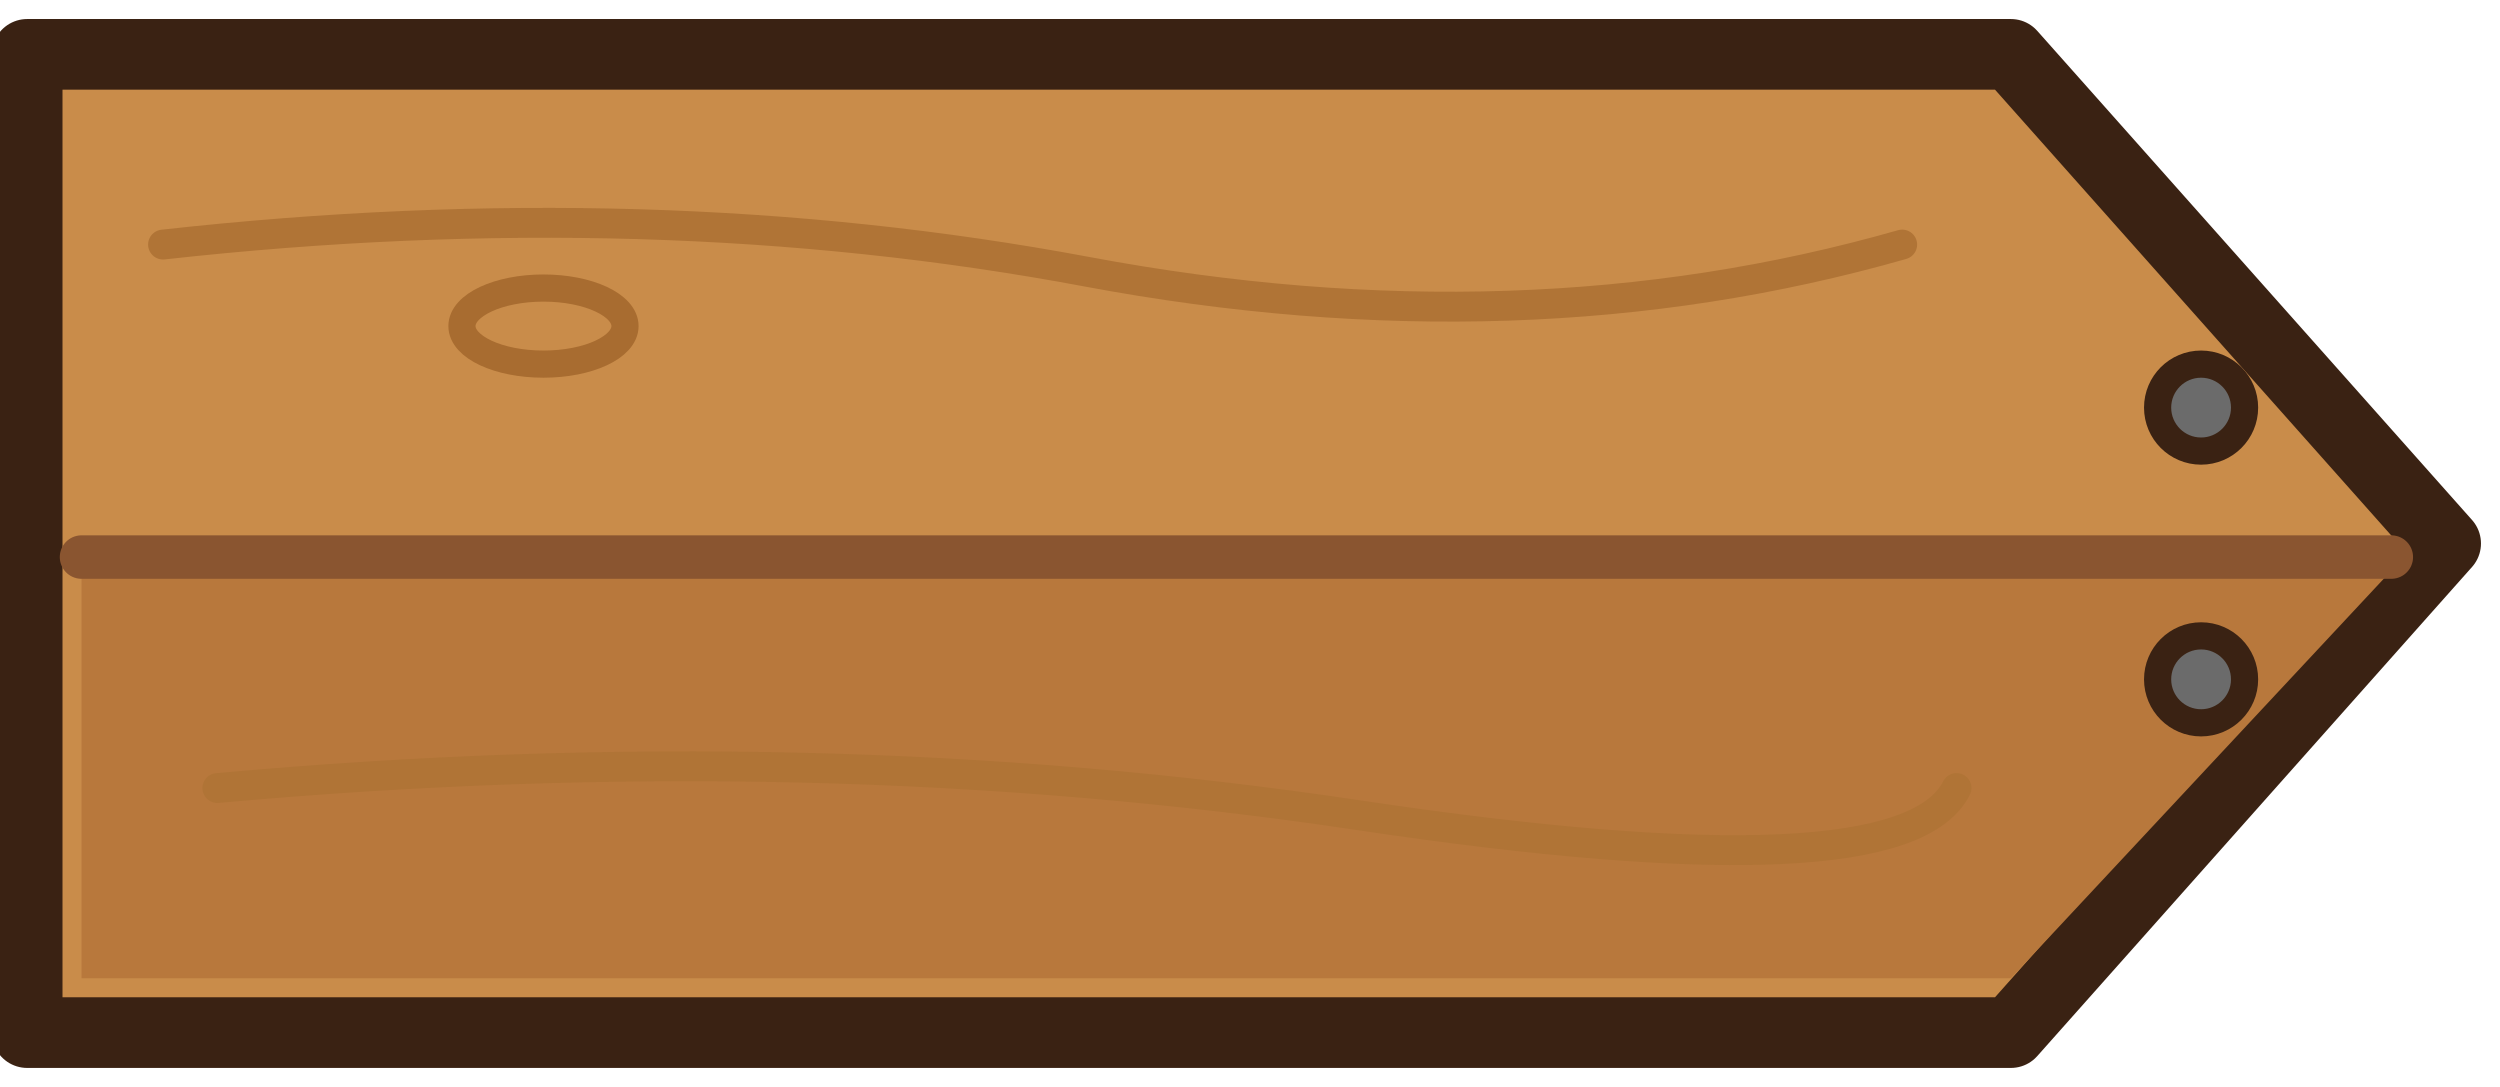
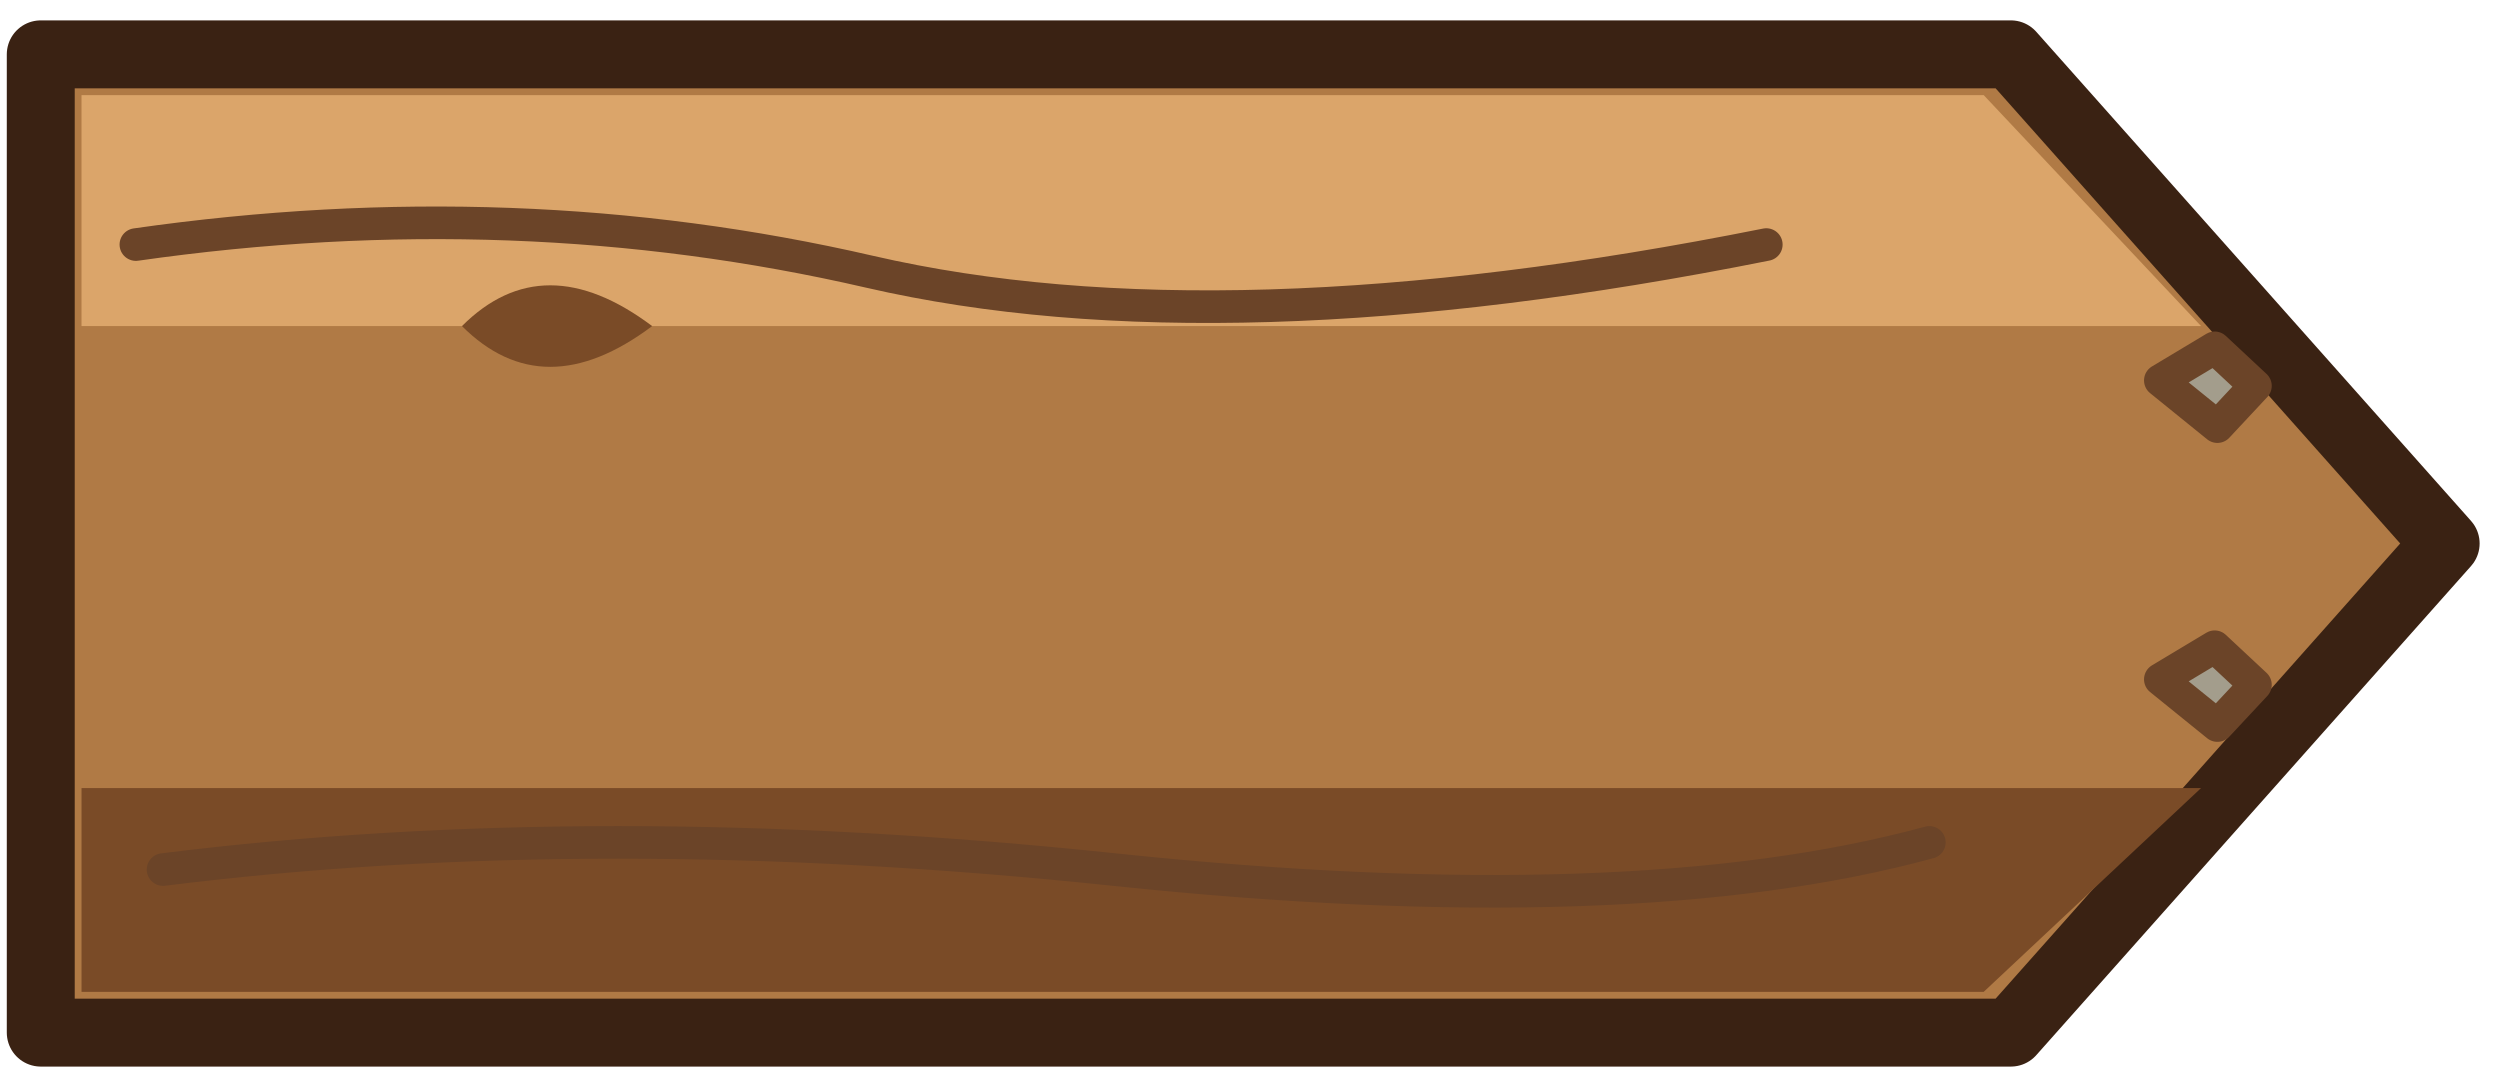
- <svg xmlns="http://www.w3.org/2000/svg" viewBox="0 0 92 40" width="92" height="40">
+ <svg xmlns="http://www.w3.org/2000/svg" width="92" height="40" viewBox="0 0 92 40">
  <g stroke-linejoin="round" stroke-linecap="round">
-     <path d="M1 2H74L90 20L74 38H1Z" fill="#c98c4a" stroke="#3a2213" stroke-width="2.6" />
-     <path d="M3 21H88L74 36H3Z" fill="#b8783c" stroke="none" />
-     <path d="M3 20.5H88" fill="none" stroke="#8a5530" stroke-width="1.6" />
-     <path d="M6 9Q24 7 40 10T70 9M8 29Q30 27 50 30T72 29" fill="none" stroke="#b07436" stroke-width="1.1" />
-     <ellipse cx="20" cy="12" rx="3" ry="1.4" fill="none" stroke="none" />
-     <path d="M17 12a3 1.4 0 1 0 6 0a3 1.4 0 1 0 -6 0" fill="none" stroke="#a86c30" stroke-width="1" />
-     <circle cx="81" cy="15" r="1.6" fill="#6b6b6b" stroke="#3a2213" stroke-width="1" />
-     <circle cx="81" cy="25" r="1.6" fill="#6b6b6b" stroke="#3a2213" stroke-width="1" />
+     <path d="M1.5 2H74L90 20L74 38H1.5Z" fill="#b07a45" stroke="#3a2213" stroke-width="2.5" />
+     <path d="M3 3.5H73L81 12H3Z" fill="#dba56a" />
+     <path d="M3 29H81L73 36.5H3Z" fill="#7a4b27" />
+     <path d="M5 9Q19 7 32 10T65 9M6 32Q22 30 41 32T71 31" fill="none" stroke="#6b4428" stroke-width="1.2" />
+     <path d="M17 12Q20 9 24 12Q20 15 17 12Z" fill="#7a4b27" />
+     <path d="M79.5 14l2-1.2l1.5 1.4l-1.4 1.5Z" fill="#a39d8c" stroke="#6b4428" stroke-width="1.2" />
+     <path d="M79.5 25l2-1.2l1.5 1.4l-1.4 1.5Z" fill="#a39d8c" stroke="#6b4428" stroke-width="1.2" />
  </g>
</svg>
